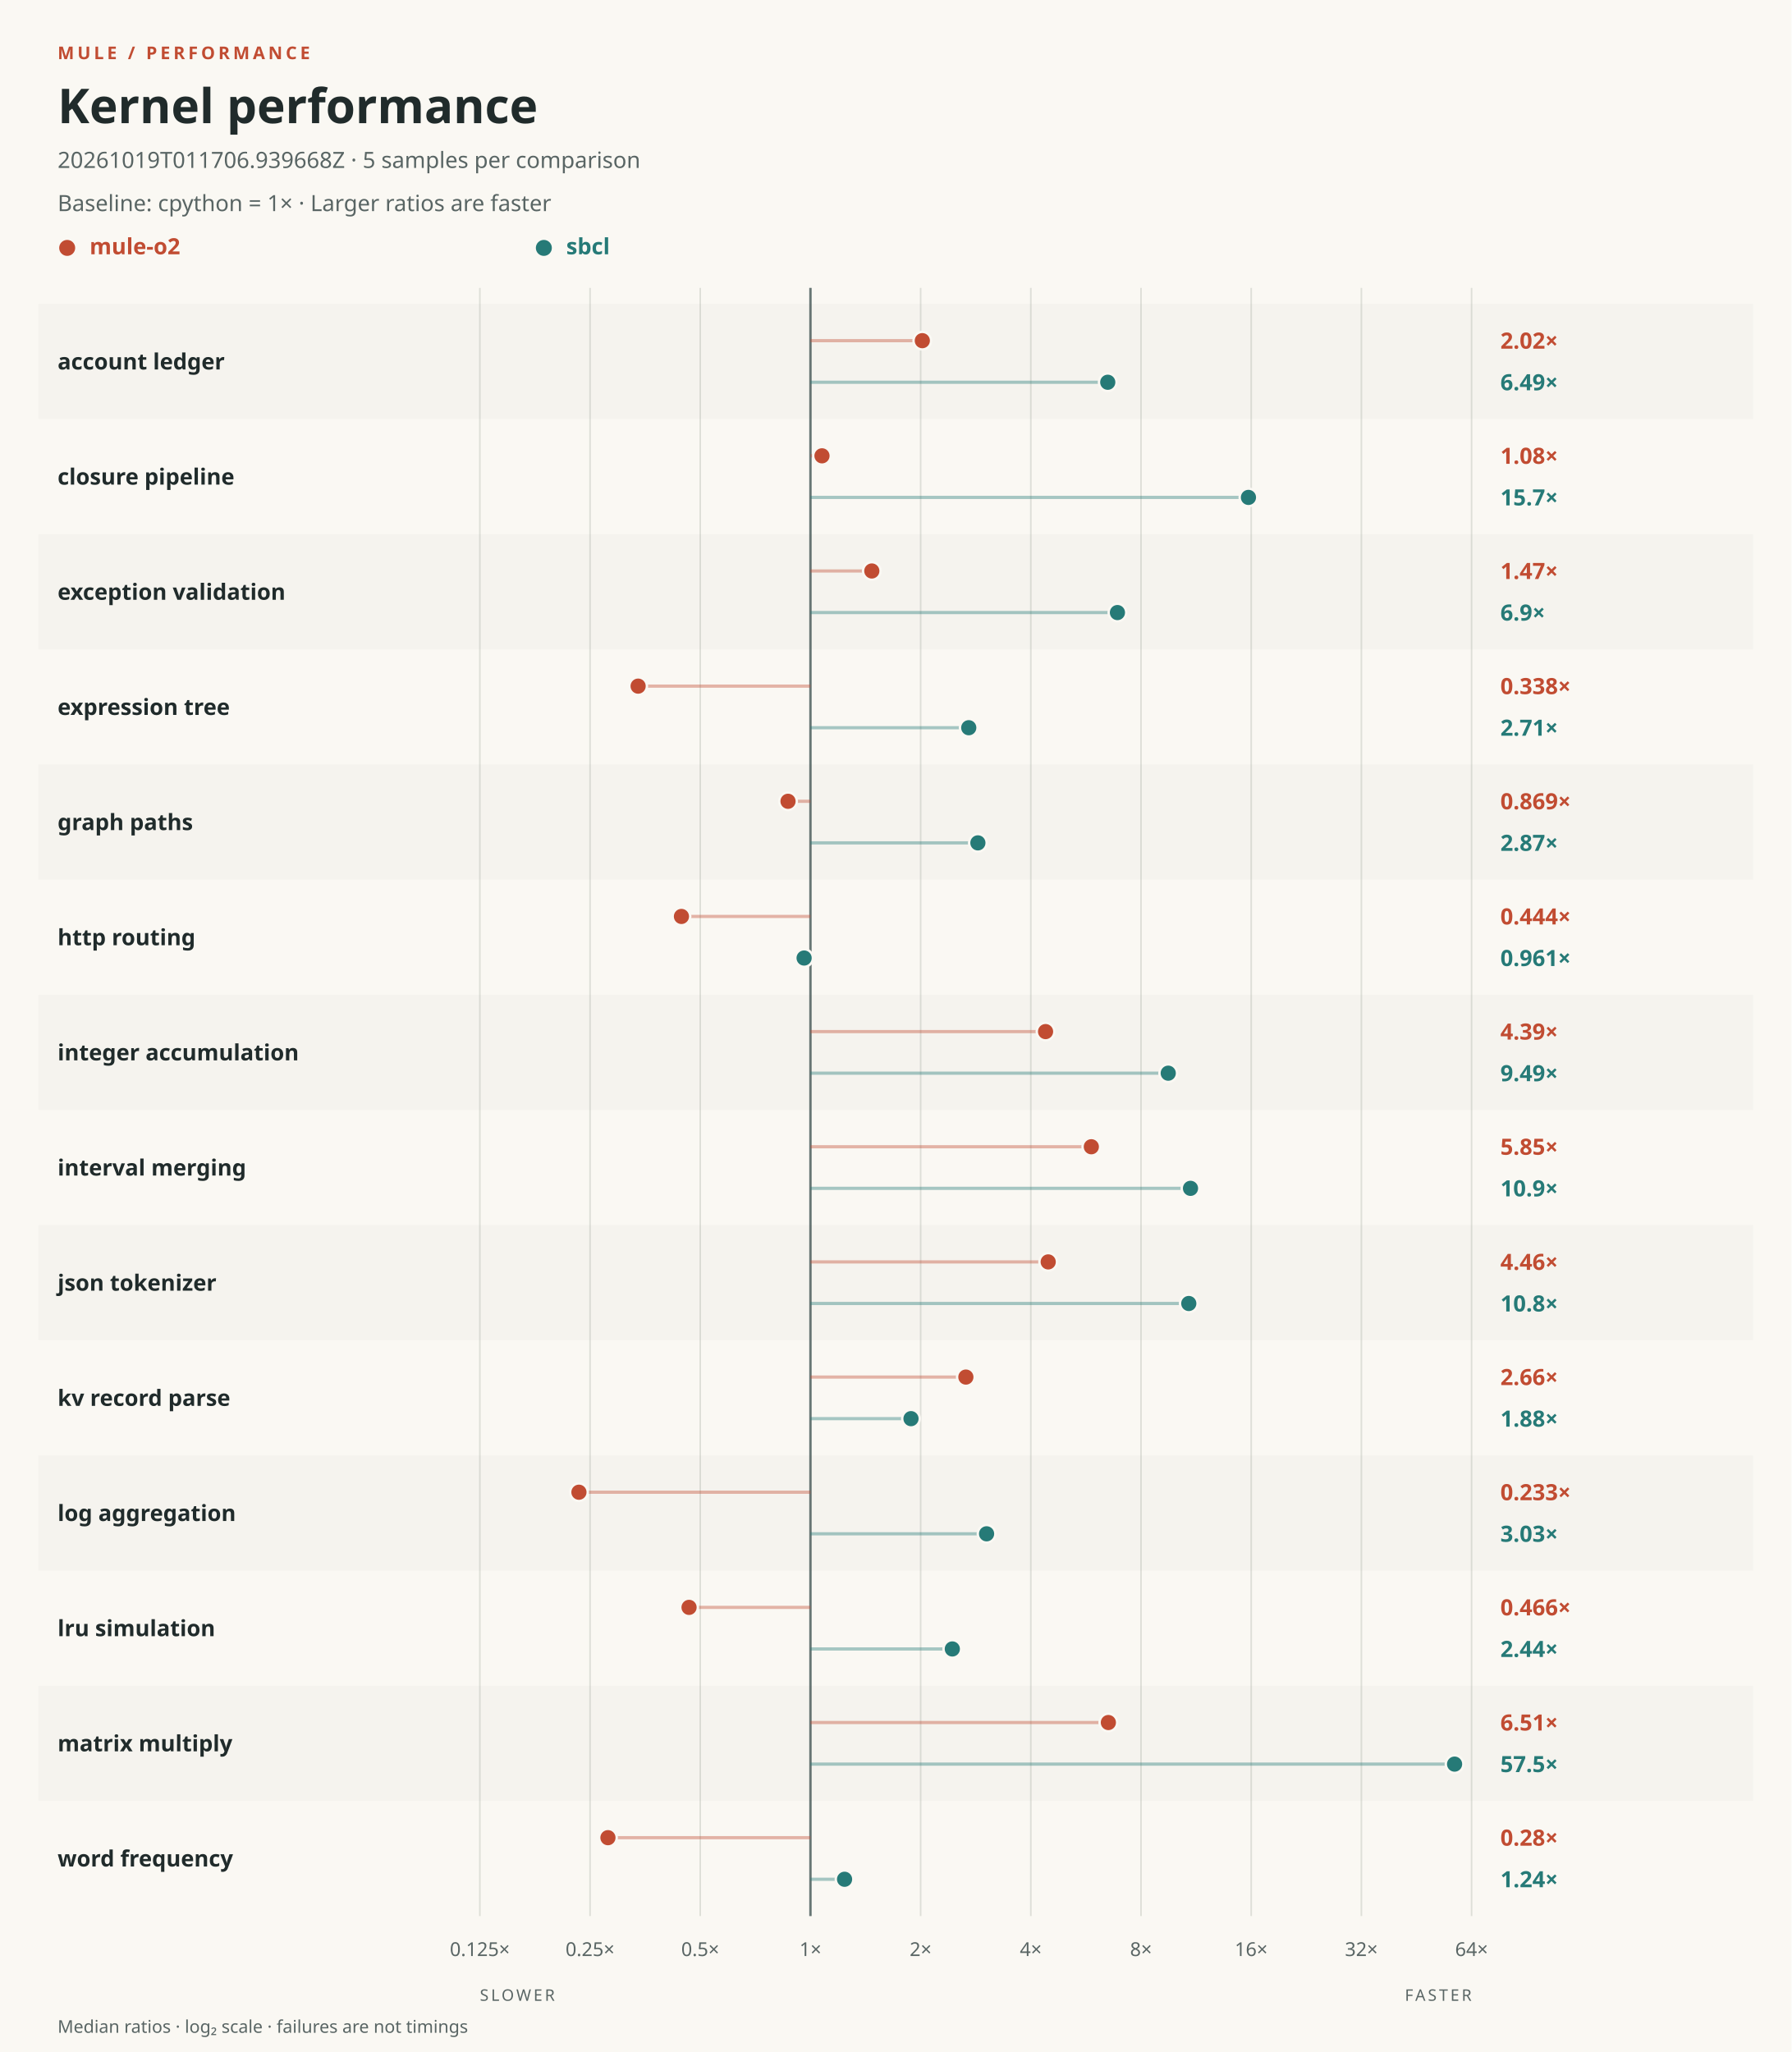
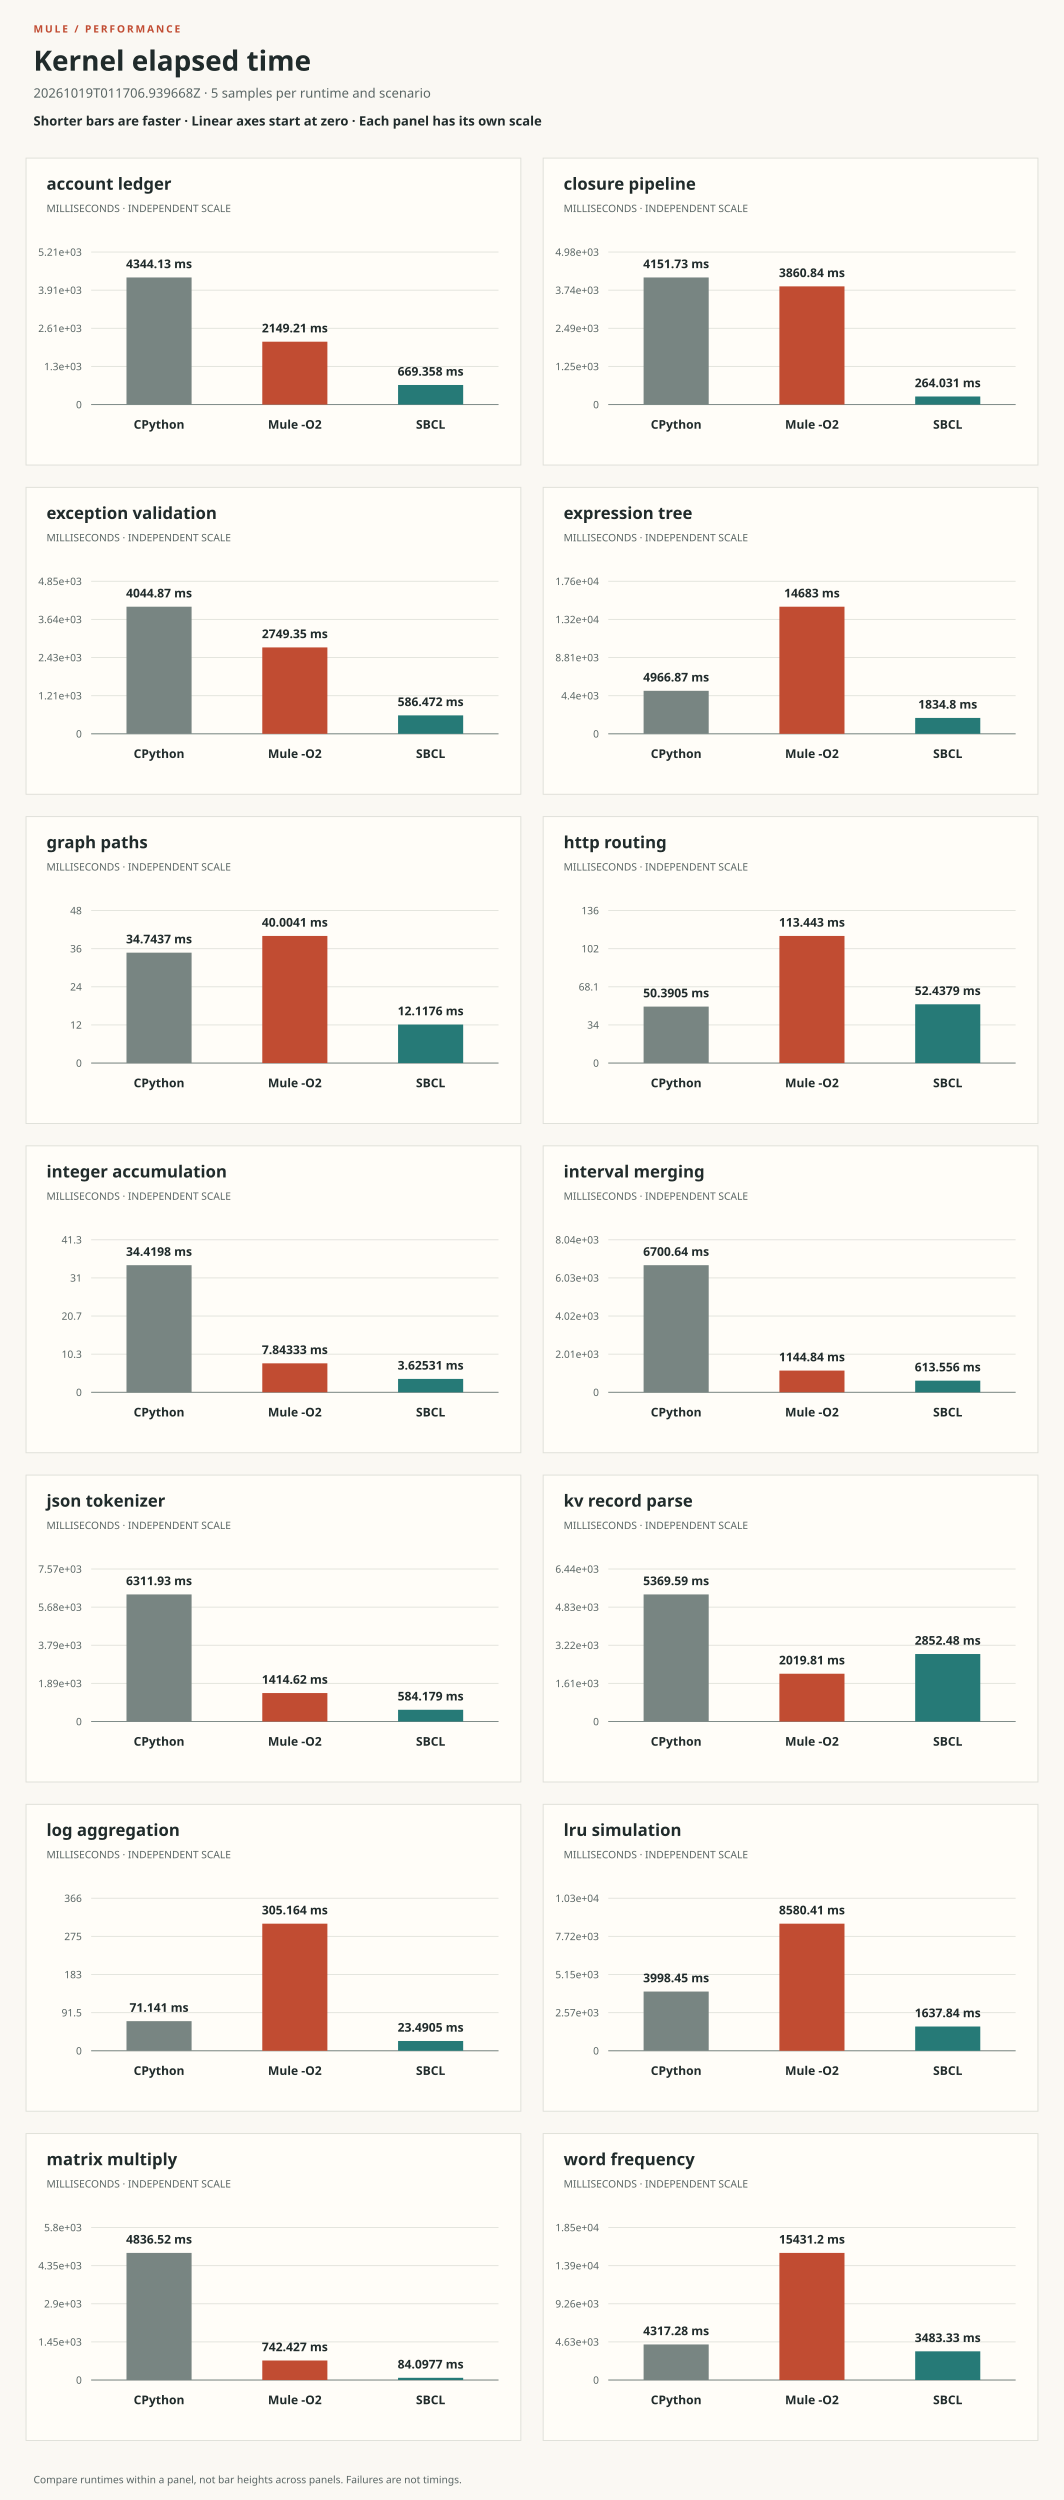
- <svg xmlns="http://www.w3.org/2000/svg" viewBox="0 0 1120 1283" role="img" aria-labelledby="title description">
-   <rect width="1120" height="1283" fill="#faf8f3" />
-   <g font-family="system-ui,sans-serif" font-size="14" fill="#202b2b">
-     <text x="36" y="37" font-size="11" font-weight="700" letter-spacing="2" fill="#c14c32">MULE / PERFORMANCE</text>
-     <text x="36" y="77" font-size="30" font-weight="650">Kernel performance</text>
-     <text x="36" y="105" fill="#596564">20261019T011706.939668Z · 5 samples per comparison</text>
-     <text x="36" y="132" fill="#596564">Baseline: cpython = 1× · Larger ratios are faster</text>
-     <circle cx="42" cy="155" r="5" fill="#c14c32" />
-     <text x="56" y="159" fill="#c14c32" font-weight="650">mule-o2</text>
-     <circle cx="340" cy="155" r="5" fill="#267a77" />
-     <text x="354" y="159" fill="#267a77" font-weight="650">sbcl</text>
-     <line x1="300.00" y1="180" x2="300.00" y2="1198" stroke="#dedfd8" />
-     <text x="300.00" y="1223" text-anchor="middle" font-size="12" fill="#596564">0.125×</text>
-     <line x1="368.89" y1="180" x2="368.89" y2="1198" stroke="#dedfd8" />
-     <text x="368.89" y="1223" text-anchor="middle" font-size="12" fill="#596564">0.25×</text>
-     <line x1="437.78" y1="180" x2="437.78" y2="1198" stroke="#dedfd8" />
-     <text x="437.78" y="1223" text-anchor="middle" font-size="12" fill="#596564">0.5×</text>
-     <line x1="506.67" y1="180" x2="506.67" y2="1198" stroke="#dedfd8" />
-     <text x="506.67" y="1223" text-anchor="middle" font-size="12" fill="#596564">1×</text>
-     <line x1="575.56" y1="180" x2="575.56" y2="1198" stroke="#dedfd8" />
-     <text x="575.56" y="1223" text-anchor="middle" font-size="12" fill="#596564">2×</text>
-     <line x1="644.44" y1="180" x2="644.44" y2="1198" stroke="#dedfd8" />
-     <text x="644.44" y="1223" text-anchor="middle" font-size="12" fill="#596564">4×</text>
-     <line x1="713.33" y1="180" x2="713.33" y2="1198" stroke="#dedfd8" />
-     <text x="713.33" y="1223" text-anchor="middle" font-size="12" fill="#596564">8×</text>
-     <line x1="782.22" y1="180" x2="782.22" y2="1198" stroke="#dedfd8" />
-     <text x="782.22" y="1223" text-anchor="middle" font-size="12" fill="#596564">16×</text>
-     <line x1="851.11" y1="180" x2="851.11" y2="1198" stroke="#dedfd8" />
-     <text x="851.11" y="1223" text-anchor="middle" font-size="12" fill="#596564">32×</text>
-     <line x1="920.00" y1="180" x2="920.00" y2="1198" stroke="#dedfd8" />
-     <text x="920.00" y="1223" text-anchor="middle" font-size="12" fill="#596564">64×</text>
-     <line id="baseline" x1="506.67" y1="180" x2="506.67" y2="1198" stroke="#687775" stroke-width="1.5" />
-     <rect x="24" y="190" width="1072" height="72" fill="#202b2b" opacity=".025" />
-     <text x="36" y="231.0" font-weight="550">account ledger</text>
-     <line x1="506.67" y1="213" x2="576.61" y2="213" stroke="#c14c32" stroke-width="2" opacity=".4" />
-     <circle data-ratio="2.02126519781" data-runtime="mule-o2" cx="576.61" cy="213" r="5.5" fill="#c14c32" stroke="#faf8f3" stroke-width="1.5" />
-     <text x="938" y="218" fill="#c14c32" font-weight="650">2.02×</text>
-     <line x1="506.67" y1="239" x2="692.54" y2="239" stroke="#267a77" stroke-width="2" opacity=".4" />
-     <circle data-ratio="6.4899860827" data-runtime="sbcl" cx="692.54" cy="239" r="5.5" fill="#267a77" stroke="#faf8f3" stroke-width="1.5" />
-     <text x="938" y="244" fill="#267a77" font-weight="650">6.49×</text>
-     <text x="36" y="303.0" font-weight="550">closure pipeline</text>
-     <line x1="506.67" y1="285" x2="513.89" y2="285" stroke="#c14c32" stroke-width="2" opacity=".4" />
-     <circle data-ratio="1.07534401148" data-runtime="mule-o2" cx="513.89" cy="285" r="5.5" fill="#c14c32" stroke="#faf8f3" stroke-width="1.5" />
-     <text x="938" y="290" fill="#c14c32" font-weight="650">1.08×</text>
-     <line x1="506.67" y1="311" x2="780.50" y2="311" stroke="#267a77" stroke-width="2" opacity=".4" />
-     <circle data-ratio="15.7243632886" data-runtime="sbcl" cx="780.50" cy="311" r="5.5" fill="#267a77" stroke="#faf8f3" stroke-width="1.5" />
-     <text x="938" y="316" fill="#267a77" font-weight="650">15.7×</text>
-     <rect x="24" y="334" width="1072" height="72" fill="#202b2b" opacity=".025" />
-     <text x="36" y="375.0" font-weight="550">exception validation</text>
-     <line x1="506.67" y1="357" x2="545.04" y2="357" stroke="#c14c32" stroke-width="2" opacity=".4" />
-     <circle data-ratio="1.4712093655" data-runtime="mule-o2" cx="545.04" cy="357" r="5.5" fill="#c14c32" stroke="#faf8f3" stroke-width="1.5" />
-     <text x="938" y="362" fill="#c14c32" font-weight="650">1.47×</text>
-     <line x1="506.67" y1="383" x2="698.59" y2="383" stroke="#267a77" stroke-width="2" opacity=".4" />
-     <circle data-ratio="6.89695513058" data-runtime="sbcl" cx="698.59" cy="383" r="5.5" fill="#267a77" stroke="#faf8f3" stroke-width="1.5" />
-     <text x="938" y="388" fill="#267a77" font-weight="650">6.9×</text>
-     <text x="36" y="447.0" font-weight="550">expression tree</text>
-     <line x1="506.67" y1="429" x2="398.94" y2="429" stroke="#c14c32" stroke-width="2" opacity=".4" />
-     <circle data-ratio="0.338273912138" data-runtime="mule-o2" cx="398.94" cy="429" r="5.5" fill="#c14c32" stroke="#faf8f3" stroke-width="1.5" />
-     <text x="938" y="434" fill="#c14c32" font-weight="650">0.338×</text>
-     <line x1="506.67" y1="455" x2="605.64" y2="455" stroke="#267a77" stroke-width="2" opacity=".4" />
-     <circle data-ratio="2.70703383406" data-runtime="sbcl" cx="605.64" cy="455" r="5.5" fill="#267a77" stroke="#faf8f3" stroke-width="1.5" />
-     <text x="938" y="460" fill="#267a77" font-weight="650">2.71×</text>
-     <rect x="24" y="478" width="1072" height="72" fill="#202b2b" opacity=".025" />
-     <text x="36" y="519.0" font-weight="550">graph paths</text>
-     <line x1="506.67" y1="501" x2="492.65" y2="501" stroke="#c14c32" stroke-width="2" opacity=".4" />
-     <circle data-ratio="0.868503962106" data-runtime="mule-o2" cx="492.65" cy="501" r="5.5" fill="#c14c32" stroke="#faf8f3" stroke-width="1.5" />
-     <text x="938" y="506" fill="#c14c32" font-weight="650">0.869×</text>
-     <line x1="506.67" y1="527" x2="611.35" y2="527" stroke="#267a77" stroke-width="2" opacity=".4" />
-     <circle data-ratio="2.86721279761" data-runtime="sbcl" cx="611.35" cy="527" r="5.5" fill="#267a77" stroke="#faf8f3" stroke-width="1.5" />
-     <text x="938" y="532" fill="#267a77" font-weight="650">2.87×</text>
-     <text x="36" y="591.0" font-weight="550">http routing</text>
-     <line x1="506.67" y1="573" x2="426.02" y2="573" stroke="#c14c32" stroke-width="2" opacity=".4" />
-     <circle data-ratio="0.444191975359" data-runtime="mule-o2" cx="426.02" cy="573" r="5.5" fill="#c14c32" stroke="#faf8f3" stroke-width="1.5" />
-     <text x="938" y="578" fill="#c14c32" font-weight="650">0.444×</text>
-     <line x1="506.67" y1="599" x2="502.71" y2="599" stroke="#267a77" stroke-width="2" opacity=".4" />
-     <circle data-ratio="0.960956515119" data-runtime="sbcl" cx="502.71" cy="599" r="5.5" fill="#267a77" stroke="#faf8f3" stroke-width="1.5" />
-     <text x="938" y="604" fill="#267a77" font-weight="650">0.961×</text>
-     <rect x="24" y="622" width="1072" height="72" fill="#202b2b" opacity=".025" />
-     <text x="36" y="663.0" font-weight="550">integer accumulation</text>
-     <line x1="506.67" y1="645" x2="653.66" y2="645" stroke="#c14c32" stroke-width="2" opacity=".4" />
-     <circle data-ratio="4.3884212713" data-runtime="mule-o2" cx="653.66" cy="645" r="5.5" fill="#c14c32" stroke="#faf8f3" stroke-width="1.5" />
-     <text x="938" y="650" fill="#c14c32" font-weight="650">4.39×</text>
-     <line x1="506.67" y1="671" x2="730.35" y2="671" stroke="#267a77" stroke-width="2" opacity=".4" />
-     <circle data-ratio="9.49431435887" data-runtime="sbcl" cx="730.35" cy="671" r="5.5" fill="#267a77" stroke="#faf8f3" stroke-width="1.5" />
-     <text x="938" y="676" fill="#267a77" font-weight="650">9.49×</text>
-     <text x="36" y="735.0" font-weight="550">interval merging</text>
-     <line x1="506.67" y1="717" x2="682.27" y2="717" stroke="#c14c32" stroke-width="2" opacity=".4" />
-     <circle data-ratio="5.85289401232" data-runtime="mule-o2" cx="682.27" cy="717" r="5.5" fill="#c14c32" stroke="#faf8f3" stroke-width="1.5" />
-     <text x="938" y="722" fill="#c14c32" font-weight="650">5.85×</text>
-     <line x1="506.67" y1="743" x2="744.27" y2="743" stroke="#267a77" stroke-width="2" opacity=".4" />
-     <circle data-ratio="10.9209973286" data-runtime="sbcl" cx="744.27" cy="743" r="5.5" fill="#267a77" stroke="#faf8f3" stroke-width="1.5" />
-     <text x="938" y="748" fill="#267a77" font-weight="650">10.9×</text>
-     <rect x="24" y="766" width="1072" height="72" fill="#202b2b" opacity=".025" />
-     <text x="36" y="807.0" font-weight="550">json tokenizer</text>
-     <line x1="506.67" y1="789" x2="655.31" y2="789" stroke="#c14c32" stroke-width="2" opacity=".4" />
-     <circle data-ratio="4.46191497743" data-runtime="mule-o2" cx="655.31" cy="789" r="5.5" fill="#c14c32" stroke="#faf8f3" stroke-width="1.5" />
-     <text x="938" y="794" fill="#c14c32" font-weight="650">4.46×</text>
-     <line x1="506.67" y1="815" x2="743.20" y2="815" stroke="#267a77" stroke-width="2" opacity=".4" />
-     <circle data-ratio="10.8047976356" data-runtime="sbcl" cx="743.20" cy="815" r="5.5" fill="#267a77" stroke="#faf8f3" stroke-width="1.5" />
-     <text x="938" y="820" fill="#267a77" font-weight="650">10.8×</text>
-     <text x="36" y="879.0" font-weight="550">kv record parse</text>
-     <line x1="506.67" y1="861" x2="603.84" y2="861" stroke="#c14c32" stroke-width="2" opacity=".4" />
-     <circle data-ratio="2.65846431734" data-runtime="mule-o2" cx="603.84" cy="861" r="5.5" fill="#c14c32" stroke="#faf8f3" stroke-width="1.5" />
-     <text x="938" y="866" fill="#c14c32" font-weight="650">2.66×</text>
-     <line x1="506.67" y1="887" x2="569.53" y2="887" stroke="#267a77" stroke-width="2" opacity=".4" />
-     <circle data-ratio="1.88243127418" data-runtime="sbcl" cx="569.53" cy="887" r="5.5" fill="#267a77" stroke="#faf8f3" stroke-width="1.5" />
-     <text x="938" y="892" fill="#267a77" font-weight="650">1.88×</text>
-     <rect x="24" y="910" width="1072" height="72" fill="#202b2b" opacity=".025" />
-     <text x="36" y="951.0" font-weight="550">log aggregation</text>
-     <line x1="506.67" y1="933" x2="361.94" y2="933" stroke="#c14c32" stroke-width="2" opacity=".4" />
-     <circle data-ratio="0.233124208302" data-runtime="mule-o2" cx="361.94" cy="933" r="5.5" fill="#c14c32" stroke="#faf8f3" stroke-width="1.5" />
-     <text x="938" y="938" fill="#c14c32" font-weight="650">0.233×</text>
-     <line x1="506.67" y1="959" x2="616.79" y2="959" stroke="#267a77" stroke-width="2" opacity=".4" />
-     <circle data-ratio="3.0285007422" data-runtime="sbcl" cx="616.79" cy="959" r="5.5" fill="#267a77" stroke="#faf8f3" stroke-width="1.5" />
-     <text x="938" y="964" fill="#267a77" font-weight="650">3.03×</text>
-     <text x="36" y="1023.0" font-weight="550">lru simulation</text>
-     <line x1="506.67" y1="1005" x2="430.78" y2="1005" stroke="#c14c32" stroke-width="2" opacity=".4" />
-     <circle data-ratio="0.465997846195" data-runtime="mule-o2" cx="430.78" cy="1005" r="5.5" fill="#c14c32" stroke="#faf8f3" stroke-width="1.5" />
-     <text x="938" y="1010" fill="#c14c32" font-weight="650">0.466×</text>
-     <line x1="506.67" y1="1031" x2="595.37" y2="1031" stroke="#267a77" stroke-width="2" opacity=".4" />
-     <circle data-ratio="2.4412899768" data-runtime="sbcl" cx="595.37" cy="1031" r="5.5" fill="#267a77" stroke="#faf8f3" stroke-width="1.5" />
-     <text x="938" y="1036" fill="#267a77" font-weight="650">2.44×</text>
-     <rect x="24" y="1054" width="1072" height="72" fill="#202b2b" opacity=".025" />
-     <text x="36" y="1095.0" font-weight="550">matrix multiply</text>
-     <line x1="506.67" y1="1077" x2="692.92" y2="1077" stroke="#c14c32" stroke-width="2" opacity=".4" />
-     <circle data-ratio="6.51447068674" data-runtime="mule-o2" cx="692.92" cy="1077" r="5.5" fill="#c14c32" stroke="#faf8f3" stroke-width="1.5" />
-     <text x="938" y="1082" fill="#c14c32" font-weight="650">6.51×</text>
-     <line x1="506.67" y1="1103" x2="909.37" y2="1103" stroke="#267a77" stroke-width="2" opacity=".4" />
-     <circle data-ratio="57.5107061344" data-runtime="sbcl" cx="909.37" cy="1103" r="5.5" fill="#267a77" stroke="#faf8f3" stroke-width="1.5" />
-     <text x="938" y="1108" fill="#267a77" font-weight="650">57.5×</text>
-     <text x="36" y="1167.0" font-weight="550">word frequency</text>
-     <line x1="506.67" y1="1149" x2="380.07" y2="1149" stroke="#c14c32" stroke-width="2" opacity=".4" />
-     <circle data-ratio="0.279775344691" data-runtime="mule-o2" cx="380.07" cy="1149" r="5.5" fill="#c14c32" stroke="#faf8f3" stroke-width="1.5" />
-     <text x="938" y="1154" fill="#c14c32" font-weight="650">0.28×</text>
-     <line x1="506.67" y1="1175" x2="528.00" y2="1175" stroke="#267a77" stroke-width="2" opacity=".4" />
-     <circle data-ratio="1.23941191822" data-runtime="sbcl" cx="528.00" cy="1175" r="5.5" fill="#267a77" stroke="#faf8f3" stroke-width="1.5" />
-     <text x="938" y="1180" fill="#267a77" font-weight="650">1.24×</text>
-     <text x="300" y="1251" font-size="10" letter-spacing="1.5" fill="#596564">SLOWER</text>
-     <text x="920" y="1251" font-size="10" letter-spacing="1.5" text-anchor="end" fill="#596564">FASTER</text>
-     <text x="36" y="1271" font-size="11" fill="#596564">Median ratios · log₂ scale · failures are not timings</text>
+ <svg xmlns="http://www.w3.org/2000/svg" viewBox="0 0 1144 2688" role="img" aria-labelledby="title description">
+   <rect width="1144" height="2688" fill="#faf8f3" />
+   <g font-family="system-ui,sans-serif" fill="#202b2b" font-size="14">
+     <text x="36" y="35" font-size="11" font-weight="700" letter-spacing="2" fill="#c14c32">MULE / PERFORMANCE</text>
+     <text x="36" y="76" font-size="30" font-weight="650">Kernel elapsed time</text>
+     <text x="36" y="105" fill="#596564">20261019T011706.939668Z · 5 samples per runtime and scenario</text>
+     <text x="36" y="135" font-weight="600">Shorter bars are faster · Linear axes start at zero · Each panel has its own scale</text>
+     <g data-case="account_ledger">
+       <rect x="28" y="170" width="532" height="330" fill="#fffdf8" stroke="#dedfd8" />
+       <text x="50" y="204" font-size="18" font-weight="650">account ledger</text>
+       <text x="50" y="228" font-size="11" fill="#596564">MILLISECONDS · INDEPENDENT SCALE</text>
+       <line x1="98" y1="435.00" x2="536" y2="435.00" stroke="#e2e3dc" />
+       <text x="88" y="439.00" font-size="11" fill="#596564" text-anchor="end">0</text>
+       <line x1="98" y1="394.00" x2="536" y2="394.00" stroke="#e2e3dc" />
+       <text x="88" y="398.00" font-size="11" fill="#596564" text-anchor="end">1.3e+03</text>
+       <line x1="98" y1="353.00" x2="536" y2="353.00" stroke="#e2e3dc" />
+       <text x="88" y="357.00" font-size="11" fill="#596564" text-anchor="end">2.61e+03</text>
+       <line x1="98" y1="312.00" x2="536" y2="312.00" stroke="#e2e3dc" />
+       <text x="88" y="316.00" font-size="11" fill="#596564" text-anchor="end">3.91e+03</text>
+       <line x1="98" y1="271.00" x2="536" y2="271.00" stroke="#e2e3dc" />
+       <text x="88" y="275.00" font-size="11" fill="#596564" text-anchor="end">5.21e+03</text>
+       <line data-zero-y="435" x1="98" y1="435" x2="536" y2="435" stroke="#788582" />
+       <rect data-runtime="cpython" data-ms="4344.1266099689528" x="136.00" y="298.33" width="70.00" height="136.67" fill="#788582" />
+       <text x="171.00" y="288.33" text-anchor="middle" font-size="13" font-weight="650">4344.13 ms</text>
+       <text data-runtime="cpython" x="171.00" y="461" text-anchor="middle" font-size="13" font-weight="600">CPython</text>
+       <rect data-runtime="mule-o2" data-ms="2149.2116000736132" x="282.00" y="367.39" width="70.00" height="67.61" fill="#c14c32" />
+       <text x="317.00" y="357.39" text-anchor="middle" font-size="13" font-weight="650">2149.21 ms</text>
+       <text data-runtime="mule-o2" x="317.00" y="461" text-anchor="middle" font-size="13" font-weight="600">Mule -O2</text>
+       <rect data-runtime="sbcl" data-ms="669.35838607605547" x="428.00" y="413.94" width="70.00" height="21.06" fill="#267a77" />
+       <text x="463.00" y="403.94" text-anchor="middle" font-size="13" font-weight="650">669.358 ms</text>
+       <text data-runtime="sbcl" x="463.00" y="461" text-anchor="middle" font-size="13" font-weight="600">SBCL</text>
+     </g>
+     <g data-case="closure_pipeline">
+       <rect x="584" y="170" width="532" height="330" fill="#fffdf8" stroke="#dedfd8" />
+       <text x="606" y="204" font-size="18" font-weight="650">closure pipeline</text>
+       <text x="606" y="228" font-size="11" fill="#596564">MILLISECONDS · INDEPENDENT SCALE</text>
+       <line x1="654" y1="435.00" x2="1092" y2="435.00" stroke="#e2e3dc" />
+       <text x="644" y="439.00" font-size="11" fill="#596564" text-anchor="end">0</text>
+       <line x1="654" y1="394.00" x2="1092" y2="394.00" stroke="#e2e3dc" />
+       <text x="644" y="398.00" font-size="11" fill="#596564" text-anchor="end">1.25e+03</text>
+       <line x1="654" y1="353.00" x2="1092" y2="353.00" stroke="#e2e3dc" />
+       <text x="644" y="357.00" font-size="11" fill="#596564" text-anchor="end">2.49e+03</text>
+       <line x1="654" y1="312.00" x2="1092" y2="312.00" stroke="#e2e3dc" />
+       <text x="644" y="316.00" font-size="11" fill="#596564" text-anchor="end">3.74e+03</text>
+       <line x1="654" y1="271.00" x2="1092" y2="271.00" stroke="#e2e3dc" />
+       <text x="644" y="275.00" font-size="11" fill="#596564" text-anchor="end">4.98e+03</text>
+       <line data-zero-y="435" x1="654" y1="435" x2="1092" y2="435" stroke="#788582" />
+       <rect data-runtime="cpython" data-ms="4151.7268170136958" x="692.00" y="298.33" width="70.00" height="136.67" fill="#788582" />
+       <text x="727.00" y="288.33" text-anchor="middle" font-size="13" font-weight="650">4151.73 ms</text>
+       <text data-runtime="cpython" x="727.00" y="461" text-anchor="middle" font-size="13" font-weight="600">CPython</text>
+       <rect data-runtime="mule-o2" data-ms="3860.835948958993" x="838.00" y="307.91" width="70.00" height="127.09" fill="#c14c32" />
+       <text x="873.00" y="297.91" text-anchor="middle" font-size="13" font-weight="650">3860.84 ms</text>
+       <text data-runtime="mule-o2" x="873.00" y="461" text-anchor="middle" font-size="13" font-weight="600">Mule -O2</text>
+       <rect data-runtime="sbcl" data-ms="264.03147401288152" x="984.00" y="426.31" width="70.00" height="8.69" fill="#267a77" />
+       <text x="1019.00" y="416.31" text-anchor="middle" font-size="13" font-weight="650">264.031 ms</text>
+       <text data-runtime="sbcl" x="1019.00" y="461" text-anchor="middle" font-size="13" font-weight="600">SBCL</text>
+     </g>
+     <g data-case="exception_validation">
+       <rect x="28" y="524" width="532" height="330" fill="#fffdf8" stroke="#dedfd8" />
+       <text x="50" y="558" font-size="18" font-weight="650">exception validation</text>
+       <text x="50" y="582" font-size="11" fill="#596564">MILLISECONDS · INDEPENDENT SCALE</text>
+       <line x1="98" y1="789.00" x2="536" y2="789.00" stroke="#e2e3dc" />
+       <text x="88" y="793.00" font-size="11" fill="#596564" text-anchor="end">0</text>
+       <line x1="98" y1="748.00" x2="536" y2="748.00" stroke="#e2e3dc" />
+       <text x="88" y="752.00" font-size="11" fill="#596564" text-anchor="end">1.21e+03</text>
+       <line x1="98" y1="707.00" x2="536" y2="707.00" stroke="#e2e3dc" />
+       <text x="88" y="711.00" font-size="11" fill="#596564" text-anchor="end">2.43e+03</text>
+       <line x1="98" y1="666.00" x2="536" y2="666.00" stroke="#e2e3dc" />
+       <text x="88" y="670.00" font-size="11" fill="#596564" text-anchor="end">3.64e+03</text>
+       <line x1="98" y1="625.00" x2="536" y2="625.00" stroke="#e2e3dc" />
+       <text x="88" y="629.00" font-size="11" fill="#596564" text-anchor="end">4.85e+03</text>
+       <line data-zero-y="789" x1="98" y1="789" x2="536" y2="789" stroke="#788582" />
+       <rect data-runtime="cpython" data-ms="4044.8695999803022" x="136.00" y="652.33" width="70.00" height="136.67" fill="#788582" />
+       <text x="171.00" y="642.33" text-anchor="middle" font-size="13" font-weight="650">4044.87 ms</text>
+       <text data-runtime="cpython" x="171.00" y="815" text-anchor="middle" font-size="13" font-weight="600">CPython</text>
+       <rect data-runtime="mule-o2" data-ms="2749.350088997744" x="282.00" y="696.11" width="70.00" height="92.89" fill="#c14c32" />
+       <text x="317.00" y="686.11" text-anchor="middle" font-size="13" font-weight="650">2749.35 ms</text>
+       <text data-runtime="mule-o2" x="317.00" y="815" text-anchor="middle" font-size="13" font-weight="600">Mule -O2</text>
+       <rect data-runtime="sbcl" data-ms="586.4717869553715" x="428.00" y="769.18" width="70.00" height="19.82" fill="#267a77" />
+       <text x="463.00" y="759.18" text-anchor="middle" font-size="13" font-weight="650">586.472 ms</text>
+       <text data-runtime="sbcl" x="463.00" y="815" text-anchor="middle" font-size="13" font-weight="600">SBCL</text>
+     </g>
+     <g data-case="expression_tree">
+       <rect x="584" y="524" width="532" height="330" fill="#fffdf8" stroke="#dedfd8" />
+       <text x="606" y="558" font-size="18" font-weight="650">expression tree</text>
+       <text x="606" y="582" font-size="11" fill="#596564">MILLISECONDS · INDEPENDENT SCALE</text>
+       <line x1="654" y1="789.00" x2="1092" y2="789.00" stroke="#e2e3dc" />
+       <text x="644" y="793.00" font-size="11" fill="#596564" text-anchor="end">0</text>
+       <line x1="654" y1="748.00" x2="1092" y2="748.00" stroke="#e2e3dc" />
+       <text x="644" y="752.00" font-size="11" fill="#596564" text-anchor="end">4.4e+03</text>
+       <line x1="654" y1="707.00" x2="1092" y2="707.00" stroke="#e2e3dc" />
+       <text x="644" y="711.00" font-size="11" fill="#596564" text-anchor="end">8.81e+03</text>
+       <line x1="654" y1="666.00" x2="1092" y2="666.00" stroke="#e2e3dc" />
+       <text x="644" y="670.00" font-size="11" fill="#596564" text-anchor="end">1.32e+04</text>
+       <line x1="654" y1="625.00" x2="1092" y2="625.00" stroke="#e2e3dc" />
+       <text x="644" y="629.00" font-size="11" fill="#596564" text-anchor="end">1.76e+04</text>
+       <line data-zero-y="789" x1="654" y1="789" x2="1092" y2="789" stroke="#788582" />
+       <rect data-runtime="cpython" data-ms="4966.8697420274839" x="692.00" y="742.77" width="70.00" height="46.23" fill="#788582" />
+       <text x="727.00" y="732.77" text-anchor="middle" font-size="13" font-weight="650">4966.87 ms</text>
+       <text data-runtime="cpython" x="727.00" y="815" text-anchor="middle" font-size="13" font-weight="600">CPython</text>
+       <rect data-runtime="mule-o2" data-ms="14682.981938007288" x="838.00" y="652.33" width="70.00" height="136.67" fill="#c14c32" />
+       <text x="873.00" y="642.33" text-anchor="middle" font-size="13" font-weight="650">14683 ms</text>
+       <text data-runtime="mule-o2" x="873.00" y="815" text-anchor="middle" font-size="13" font-weight="600">Mule -O2</text>
+       <rect data-runtime="sbcl" data-ms="1834.8015010124072" x="984.00" y="771.92" width="70.00" height="17.08" fill="#267a77" />
+       <text x="1019.00" y="761.92" text-anchor="middle" font-size="13" font-weight="650">1834.8 ms</text>
+       <text data-runtime="sbcl" x="1019.00" y="815" text-anchor="middle" font-size="13" font-weight="600">SBCL</text>
+     </g>
+     <g data-case="graph_paths">
+       <rect x="28" y="878" width="532" height="330" fill="#fffdf8" stroke="#dedfd8" />
+       <text x="50" y="912" font-size="18" font-weight="650">graph paths</text>
+       <text x="50" y="936" font-size="11" fill="#596564">MILLISECONDS · INDEPENDENT SCALE</text>
+       <line x1="98" y1="1143.00" x2="536" y2="1143.00" stroke="#e2e3dc" />
+       <text x="88" y="1147.00" font-size="11" fill="#596564" text-anchor="end">0</text>
+       <line x1="98" y1="1102.00" x2="536" y2="1102.00" stroke="#e2e3dc" />
+       <text x="88" y="1106.00" font-size="11" fill="#596564" text-anchor="end">12</text>
+       <line x1="98" y1="1061.00" x2="536" y2="1061.00" stroke="#e2e3dc" />
+       <text x="88" y="1065.00" font-size="11" fill="#596564" text-anchor="end">24</text>
+       <line x1="98" y1="1020.00" x2="536" y2="1020.00" stroke="#e2e3dc" />
+       <text x="88" y="1024.00" font-size="11" fill="#596564" text-anchor="end">36</text>
+       <line x1="98" y1="979.00" x2="536" y2="979.00" stroke="#e2e3dc" />
+       <text x="88" y="983.00" font-size="11" fill="#596564" text-anchor="end">48</text>
+       <line data-zero-y="1143" x1="98" y1="1143" x2="536" y2="1143" stroke="#788582" />
+       <rect data-runtime="cpython" data-ms="34.743714961223304" x="136.00" y="1024.30" width="70.00" height="118.70" fill="#788582" />
+       <text x="171.00" y="1014.30" text-anchor="middle" font-size="13" font-weight="650">34.7437 ms</text>
+       <text data-runtime="cpython" x="171.00" y="1169" text-anchor="middle" font-size="13" font-weight="600">CPython</text>
+       <rect data-runtime="mule-o2" data-ms="40.004094946198165" x="282.00" y="1006.33" width="70.00" height="136.67" fill="#c14c32" />
+       <text x="317.00" y="996.33" text-anchor="middle" font-size="13" font-weight="650">40.0041 ms</text>
+       <text data-runtime="mule-o2" x="317.00" y="1169" text-anchor="middle" font-size="13" font-weight="600">Mule -O2</text>
+       <rect data-runtime="sbcl" data-ms="12.117592035792768" x="428.00" y="1101.60" width="70.00" height="41.40" fill="#267a77" />
+       <text x="463.00" y="1091.60" text-anchor="middle" font-size="13" font-weight="650">12.1176 ms</text>
+       <text data-runtime="sbcl" x="463.00" y="1169" text-anchor="middle" font-size="13" font-weight="600">SBCL</text>
+     </g>
+     <g data-case="http_routing">
+       <rect x="584" y="878" width="532" height="330" fill="#fffdf8" stroke="#dedfd8" />
+       <text x="606" y="912" font-size="18" font-weight="650">http routing</text>
+       <text x="606" y="936" font-size="11" fill="#596564">MILLISECONDS · INDEPENDENT SCALE</text>
+       <line x1="654" y1="1143.00" x2="1092" y2="1143.00" stroke="#e2e3dc" />
+       <text x="644" y="1147.00" font-size="11" fill="#596564" text-anchor="end">0</text>
+       <line x1="654" y1="1102.00" x2="1092" y2="1102.00" stroke="#e2e3dc" />
+       <text x="644" y="1106.00" font-size="11" fill="#596564" text-anchor="end">34</text>
+       <line x1="654" y1="1061.00" x2="1092" y2="1061.00" stroke="#e2e3dc" />
+       <text x="644" y="1065.00" font-size="11" fill="#596564" text-anchor="end">68.1</text>
+       <line x1="654" y1="1020.00" x2="1092" y2="1020.00" stroke="#e2e3dc" />
+       <text x="644" y="1024.00" font-size="11" fill="#596564" text-anchor="end">102</text>
+       <line x1="654" y1="979.00" x2="1092" y2="979.00" stroke="#e2e3dc" />
+       <text x="644" y="983.00" font-size="11" fill="#596564" text-anchor="end">136</text>
+       <line data-zero-y="1143" x1="654" y1="1143" x2="1092" y2="1143" stroke="#788582" />
+       <rect data-runtime="cpython" data-ms="50.390532007440925" x="692.00" y="1082.29" width="70.00" height="60.71" fill="#788582" />
+       <text x="727.00" y="1072.29" text-anchor="middle" font-size="13" font-weight="650">50.3905 ms</text>
+       <text data-runtime="cpython" x="727.00" y="1169" text-anchor="middle" font-size="13" font-weight="600">CPython</text>
+       <rect data-runtime="mule-o2" data-ms="113.44313900917768" x="838.00" y="1006.33" width="70.00" height="136.67" fill="#c14c32" />
+       <text x="873.00" y="996.33" text-anchor="middle" font-size="13" font-weight="650">113.443 ms</text>
+       <text data-runtime="mule-o2" x="873.00" y="1169" text-anchor="middle" font-size="13" font-weight="600">Mule -O2</text>
+       <rect data-runtime="sbcl" data-ms="52.437889971770346" x="984.00" y="1079.83" width="70.00" height="63.17" fill="#267a77" />
+       <text x="1019.00" y="1069.83" text-anchor="middle" font-size="13" font-weight="650">52.4379 ms</text>
+       <text data-runtime="sbcl" x="1019.00" y="1169" text-anchor="middle" font-size="13" font-weight="600">SBCL</text>
+     </g>
+     <g data-case="integer_accumulation">
+       <rect x="28" y="1232" width="532" height="330" fill="#fffdf8" stroke="#dedfd8" />
+       <text x="50" y="1266" font-size="18" font-weight="650">integer accumulation</text>
+       <text x="50" y="1290" font-size="11" fill="#596564">MILLISECONDS · INDEPENDENT SCALE</text>
+       <line x1="98" y1="1497.00" x2="536" y2="1497.00" stroke="#e2e3dc" />
+       <text x="88" y="1501.00" font-size="11" fill="#596564" text-anchor="end">0</text>
+       <line x1="98" y1="1456.00" x2="536" y2="1456.00" stroke="#e2e3dc" />
+       <text x="88" y="1460.00" font-size="11" fill="#596564" text-anchor="end">10.3</text>
+       <line x1="98" y1="1415.00" x2="536" y2="1415.00" stroke="#e2e3dc" />
+       <text x="88" y="1419.00" font-size="11" fill="#596564" text-anchor="end">20.7</text>
+       <line x1="98" y1="1374.00" x2="536" y2="1374.00" stroke="#e2e3dc" />
+       <text x="88" y="1378.00" font-size="11" fill="#596564" text-anchor="end">31</text>
+       <line x1="98" y1="1333.00" x2="536" y2="1333.00" stroke="#e2e3dc" />
+       <text x="88" y="1337.00" font-size="11" fill="#596564" text-anchor="end">41.3</text>
+       <line data-zero-y="1497" x1="98" y1="1497" x2="536" y2="1497" stroke="#788582" />
+       <rect data-runtime="cpython" data-ms="34.419823088683188" x="136.00" y="1360.33" width="70.00" height="136.67" fill="#788582" />
+       <text x="171.00" y="1350.33" text-anchor="middle" font-size="13" font-weight="650">34.4198 ms</text>
+       <text data-runtime="cpython" x="171.00" y="1523" text-anchor="middle" font-size="13" font-weight="600">CPython</text>
+       <rect data-runtime="mule-o2" data-ms="7.843327010050416" x="282.00" y="1465.86" width="70.00" height="31.14" fill="#c14c32" />
+       <text x="317.00" y="1455.86" text-anchor="middle" font-size="13" font-weight="650">7.84333 ms</text>
+       <text data-runtime="mule-o2" x="317.00" y="1523" text-anchor="middle" font-size="13" font-weight="600">Mule -O2</text>
+       <rect data-runtime="sbcl" data-ms="3.6253089783713222" x="428.00" y="1482.61" width="70.00" height="14.39" fill="#267a77" />
+       <text x="463.00" y="1472.61" text-anchor="middle" font-size="13" font-weight="650">3.62531 ms</text>
+       <text data-runtime="sbcl" x="463.00" y="1523" text-anchor="middle" font-size="13" font-weight="600">SBCL</text>
+     </g>
+     <g data-case="interval_merging">
+       <rect x="584" y="1232" width="532" height="330" fill="#fffdf8" stroke="#dedfd8" />
+       <text x="606" y="1266" font-size="18" font-weight="650">interval merging</text>
+       <text x="606" y="1290" font-size="11" fill="#596564">MILLISECONDS · INDEPENDENT SCALE</text>
+       <line x1="654" y1="1497.00" x2="1092" y2="1497.00" stroke="#e2e3dc" />
+       <text x="644" y="1501.00" font-size="11" fill="#596564" text-anchor="end">0</text>
+       <line x1="654" y1="1456.00" x2="1092" y2="1456.00" stroke="#e2e3dc" />
+       <text x="644" y="1460.00" font-size="11" fill="#596564" text-anchor="end">2.01e+03</text>
+       <line x1="654" y1="1415.00" x2="1092" y2="1415.00" stroke="#e2e3dc" />
+       <text x="644" y="1419.00" font-size="11" fill="#596564" text-anchor="end">4.02e+03</text>
+       <line x1="654" y1="1374.00" x2="1092" y2="1374.00" stroke="#e2e3dc" />
+       <text x="644" y="1378.00" font-size="11" fill="#596564" text-anchor="end">6.03e+03</text>
+       <line x1="654" y1="1333.00" x2="1092" y2="1333.00" stroke="#e2e3dc" />
+       <text x="644" y="1337.00" font-size="11" fill="#596564" text-anchor="end">8.04e+03</text>
+       <line data-zero-y="1497" x1="654" y1="1497" x2="1092" y2="1497" stroke="#788582" />
+       <rect data-runtime="cpython" data-ms="6700.6424979772419" x="692.00" y="1360.33" width="70.00" height="136.67" fill="#788582" />
+       <text x="727.00" y="1350.33" text-anchor="middle" font-size="13" font-weight="650">6700.64 ms</text>
+       <text data-runtime="cpython" x="727.00" y="1523" text-anchor="middle" font-size="13" font-weight="600">CPython</text>
+       <rect data-runtime="mule-o2" data-ms="1144.8426169808954" x="838.00" y="1473.65" width="70.00" height="23.35" fill="#c14c32" />
+       <text x="873.00" y="1463.65" text-anchor="middle" font-size="13" font-weight="650">1144.84 ms</text>
+       <text data-runtime="mule-o2" x="873.00" y="1523" text-anchor="middle" font-size="13" font-weight="600">Mule -O2</text>
+       <rect data-runtime="sbcl" data-ms="613.55591402389109" x="984.00" y="1484.49" width="70.00" height="12.51" fill="#267a77" />
+       <text x="1019.00" y="1474.49" text-anchor="middle" font-size="13" font-weight="650">613.556 ms</text>
+       <text data-runtime="sbcl" x="1019.00" y="1523" text-anchor="middle" font-size="13" font-weight="600">SBCL</text>
+     </g>
+     <g data-case="json_tokenizer">
+       <rect x="28" y="1586" width="532" height="330" fill="#fffdf8" stroke="#dedfd8" />
+       <text x="50" y="1620" font-size="18" font-weight="650">json tokenizer</text>
+       <text x="50" y="1644" font-size="11" fill="#596564">MILLISECONDS · INDEPENDENT SCALE</text>
+       <line x1="98" y1="1851.00" x2="536" y2="1851.00" stroke="#e2e3dc" />
+       <text x="88" y="1855.00" font-size="11" fill="#596564" text-anchor="end">0</text>
+       <line x1="98" y1="1810.00" x2="536" y2="1810.00" stroke="#e2e3dc" />
+       <text x="88" y="1814.00" font-size="11" fill="#596564" text-anchor="end">1.89e+03</text>
+       <line x1="98" y1="1769.00" x2="536" y2="1769.00" stroke="#e2e3dc" />
+       <text x="88" y="1773.00" font-size="11" fill="#596564" text-anchor="end">3.79e+03</text>
+       <line x1="98" y1="1728.00" x2="536" y2="1728.00" stroke="#e2e3dc" />
+       <text x="88" y="1732.00" font-size="11" fill="#596564" text-anchor="end">5.68e+03</text>
+       <line x1="98" y1="1687.00" x2="536" y2="1687.00" stroke="#e2e3dc" />
+       <text x="88" y="1691.00" font-size="11" fill="#596564" text-anchor="end">7.57e+03</text>
+       <line data-zero-y="1851" x1="98" y1="1851" x2="536" y2="1851" stroke="#788582" />
+       <rect data-runtime="cpython" data-ms="6311.9335660012439" x="136.00" y="1714.33" width="70.00" height="136.67" fill="#788582" />
+       <text x="171.00" y="1704.33" text-anchor="middle" font-size="13" font-weight="650">6311.93 ms</text>
+       <text data-runtime="cpython" x="171.00" y="1877" text-anchor="middle" font-size="13" font-weight="600">CPython</text>
+       <rect data-runtime="mule-o2" data-ms="1414.6243480499834" x="282.00" y="1820.37" width="70.00" height="30.63" fill="#c14c32" />
+       <text x="317.00" y="1810.37" text-anchor="middle" font-size="13" font-weight="650">1414.62 ms</text>
+       <text data-runtime="mule-o2" x="317.00" y="1877" text-anchor="middle" font-size="13" font-weight="600">Mule -O2</text>
+       <rect data-runtime="sbcl" data-ms="584.1787860263139" x="428.00" y="1838.35" width="70.00" height="12.65" fill="#267a77" />
+       <text x="463.00" y="1828.35" text-anchor="middle" font-size="13" font-weight="650">584.179 ms</text>
+       <text data-runtime="sbcl" x="463.00" y="1877" text-anchor="middle" font-size="13" font-weight="600">SBCL</text>
+     </g>
+     <g data-case="kv_record_parse">
+       <rect x="584" y="1586" width="532" height="330" fill="#fffdf8" stroke="#dedfd8" />
+       <text x="606" y="1620" font-size="18" font-weight="650">kv record parse</text>
+       <text x="606" y="1644" font-size="11" fill="#596564">MILLISECONDS · INDEPENDENT SCALE</text>
+       <line x1="654" y1="1851.00" x2="1092" y2="1851.00" stroke="#e2e3dc" />
+       <text x="644" y="1855.00" font-size="11" fill="#596564" text-anchor="end">0</text>
+       <line x1="654" y1="1810.00" x2="1092" y2="1810.00" stroke="#e2e3dc" />
+       <text x="644" y="1814.00" font-size="11" fill="#596564" text-anchor="end">1.61e+03</text>
+       <line x1="654" y1="1769.00" x2="1092" y2="1769.00" stroke="#e2e3dc" />
+       <text x="644" y="1773.00" font-size="11" fill="#596564" text-anchor="end">3.22e+03</text>
+       <line x1="654" y1="1728.00" x2="1092" y2="1728.00" stroke="#e2e3dc" />
+       <text x="644" y="1732.00" font-size="11" fill="#596564" text-anchor="end">4.83e+03</text>
+       <line x1="654" y1="1687.00" x2="1092" y2="1687.00" stroke="#e2e3dc" />
+       <text x="644" y="1691.00" font-size="11" fill="#596564" text-anchor="end">6.44e+03</text>
+       <line data-zero-y="1851" x1="654" y1="1851" x2="1092" y2="1851" stroke="#788582" />
+       <rect data-runtime="cpython" data-ms="5369.593059993349" x="692.00" y="1714.33" width="70.00" height="136.67" fill="#788582" />
+       <text x="727.00" y="1704.33" text-anchor="middle" font-size="13" font-weight="650">5369.59 ms</text>
+       <text data-runtime="cpython" x="727.00" y="1877" text-anchor="middle" font-size="13" font-weight="600">CPython</text>
+       <rect data-runtime="mule-o2" data-ms="2019.8100929846987" x="838.00" y="1799.59" width="70.00" height="51.41" fill="#c14c32" />
+       <text x="873.00" y="1789.59" text-anchor="middle" font-size="13" font-weight="650">2019.81 ms</text>
+       <text data-runtime="mule-o2" x="873.00" y="1877" text-anchor="middle" font-size="13" font-weight="600">Mule -O2</text>
+       <rect data-runtime="sbcl" data-ms="2852.4776089470834" x="984.00" y="1778.40" width="70.00" height="72.60" fill="#267a77" />
+       <text x="1019.00" y="1768.40" text-anchor="middle" font-size="13" font-weight="650">2852.48 ms</text>
+       <text data-runtime="sbcl" x="1019.00" y="1877" text-anchor="middle" font-size="13" font-weight="600">SBCL</text>
+     </g>
+     <g data-case="log_aggregation">
+       <rect x="28" y="1940" width="532" height="330" fill="#fffdf8" stroke="#dedfd8" />
+       <text x="50" y="1974" font-size="18" font-weight="650">log aggregation</text>
+       <text x="50" y="1998" font-size="11" fill="#596564">MILLISECONDS · INDEPENDENT SCALE</text>
+       <line x1="98" y1="2205.00" x2="536" y2="2205.00" stroke="#e2e3dc" />
+       <text x="88" y="2209.00" font-size="11" fill="#596564" text-anchor="end">0</text>
+       <line x1="98" y1="2164.00" x2="536" y2="2164.00" stroke="#e2e3dc" />
+       <text x="88" y="2168.00" font-size="11" fill="#596564" text-anchor="end">91.5</text>
+       <line x1="98" y1="2123.00" x2="536" y2="2123.00" stroke="#e2e3dc" />
+       <text x="88" y="2127.00" font-size="11" fill="#596564" text-anchor="end">183</text>
+       <line x1="98" y1="2082.00" x2="536" y2="2082.00" stroke="#e2e3dc" />
+       <text x="88" y="2086.00" font-size="11" fill="#596564" text-anchor="end">275</text>
+       <line x1="98" y1="2041.00" x2="536" y2="2041.00" stroke="#e2e3dc" />
+       <text x="88" y="2045.00" font-size="11" fill="#596564" text-anchor="end">366</text>
+       <line data-zero-y="2205" x1="98" y1="2205" x2="536" y2="2205" stroke="#788582" />
+       <rect data-runtime="cpython" data-ms="71.141000022180378" x="136.00" y="2173.14" width="70.00" height="31.86" fill="#788582" />
+       <text x="171.00" y="2163.14" text-anchor="middle" font-size="13" font-weight="650">71.141 ms</text>
+       <text data-runtime="cpython" x="171.00" y="2231" text-anchor="middle" font-size="13" font-weight="600">CPython</text>
+       <rect data-runtime="mule-o2" data-ms="305.16350292600691" x="282.00" y="2068.33" width="70.00" height="136.67" fill="#c14c32" />
+       <text x="317.00" y="2058.33" text-anchor="middle" font-size="13" font-weight="650">305.164 ms</text>
+       <text data-runtime="mule-o2" x="317.00" y="2231" text-anchor="middle" font-size="13" font-weight="600">Mule -O2</text>
+       <rect data-runtime="sbcl" data-ms="23.49050110206008" x="428.00" y="2194.48" width="70.00" height="10.52" fill="#267a77" />
+       <text x="463.00" y="2184.48" text-anchor="middle" font-size="13" font-weight="650">23.4905 ms</text>
+       <text data-runtime="sbcl" x="463.00" y="2231" text-anchor="middle" font-size="13" font-weight="600">SBCL</text>
+     </g>
+     <g data-case="lru_simulation">
+       <rect x="584" y="1940" width="532" height="330" fill="#fffdf8" stroke="#dedfd8" />
+       <text x="606" y="1974" font-size="18" font-weight="650">lru simulation</text>
+       <text x="606" y="1998" font-size="11" fill="#596564">MILLISECONDS · INDEPENDENT SCALE</text>
+       <line x1="654" y1="2205.00" x2="1092" y2="2205.00" stroke="#e2e3dc" />
+       <text x="644" y="2209.00" font-size="11" fill="#596564" text-anchor="end">0</text>
+       <line x1="654" y1="2164.00" x2="1092" y2="2164.00" stroke="#e2e3dc" />
+       <text x="644" y="2168.00" font-size="11" fill="#596564" text-anchor="end">2.57e+03</text>
+       <line x1="654" y1="2123.00" x2="1092" y2="2123.00" stroke="#e2e3dc" />
+       <text x="644" y="2127.00" font-size="11" fill="#596564" text-anchor="end">5.15e+03</text>
+       <line x1="654" y1="2082.00" x2="1092" y2="2082.00" stroke="#e2e3dc" />
+       <text x="644" y="2086.00" font-size="11" fill="#596564" text-anchor="end">7.72e+03</text>
+       <line x1="654" y1="2041.00" x2="1092" y2="2041.00" stroke="#e2e3dc" />
+       <text x="644" y="2045.00" font-size="11" fill="#596564" text-anchor="end">1.03e+04</text>
+       <line data-zero-y="2205" x1="654" y1="2205" x2="1092" y2="2205" stroke="#788582" />
+       <rect data-runtime="cpython" data-ms="3998.4542109305039" x="692.00" y="2141.31" width="70.00" height="63.69" fill="#788582" />
+       <text x="727.00" y="2131.31" text-anchor="middle" font-size="13" font-weight="650">3998.45 ms</text>
+       <text data-runtime="cpython" x="727.00" y="2231" text-anchor="middle" font-size="13" font-weight="600">CPython</text>
+       <rect data-runtime="mule-o2" data-ms="8580.4135010112077" x="838.00" y="2068.33" width="70.00" height="136.67" fill="#c14c32" />
+       <text x="873.00" y="2058.33" text-anchor="middle" font-size="13" font-weight="650">8580.41 ms</text>
+       <text data-runtime="mule-o2" x="873.00" y="2231" text-anchor="middle" font-size="13" font-weight="600">Mule -O2</text>
+       <rect data-runtime="sbcl" data-ms="1637.8448479808867" x="984.00" y="2178.91" width="70.00" height="26.09" fill="#267a77" />
+       <text x="1019.00" y="2168.91" text-anchor="middle" font-size="13" font-weight="650">1637.84 ms</text>
+       <text data-runtime="sbcl" x="1019.00" y="2231" text-anchor="middle" font-size="13" font-weight="600">SBCL</text>
+     </g>
+     <g data-case="matrix_multiply">
+       <rect x="28" y="2294" width="532" height="330" fill="#fffdf8" stroke="#dedfd8" />
+       <text x="50" y="2328" font-size="18" font-weight="650">matrix multiply</text>
+       <text x="50" y="2352" font-size="11" fill="#596564">MILLISECONDS · INDEPENDENT SCALE</text>
+       <line x1="98" y1="2559.00" x2="536" y2="2559.00" stroke="#e2e3dc" />
+       <text x="88" y="2563.00" font-size="11" fill="#596564" text-anchor="end">0</text>
+       <line x1="98" y1="2518.00" x2="536" y2="2518.00" stroke="#e2e3dc" />
+       <text x="88" y="2522.00" font-size="11" fill="#596564" text-anchor="end">1.45e+03</text>
+       <line x1="98" y1="2477.00" x2="536" y2="2477.00" stroke="#e2e3dc" />
+       <text x="88" y="2481.00" font-size="11" fill="#596564" text-anchor="end">2.9e+03</text>
+       <line x1="98" y1="2436.00" x2="536" y2="2436.00" stroke="#e2e3dc" />
+       <text x="88" y="2440.00" font-size="11" fill="#596564" text-anchor="end">4.35e+03</text>
+       <line x1="98" y1="2395.00" x2="536" y2="2395.00" stroke="#e2e3dc" />
+       <text x="88" y="2399.00" font-size="11" fill="#596564" text-anchor="end">5.8e+03</text>
+       <line data-zero-y="2559" x1="98" y1="2559" x2="536" y2="2559" stroke="#788582" />
+       <rect data-runtime="cpython" data-ms="4836.5190329495817" x="136.00" y="2422.33" width="70.00" height="136.67" fill="#788582" />
+       <text x="171.00" y="2412.33" text-anchor="middle" font-size="13" font-weight="650">4836.52 ms</text>
+       <text data-runtime="cpython" x="171.00" y="2585" text-anchor="middle" font-size="13" font-weight="600">CPython</text>
+       <rect data-runtime="mule-o2" data-ms="742.42701602634043" x="282.00" y="2538.02" width="70.00" height="20.98" fill="#c14c32" />
+       <text x="317.00" y="2528.02" text-anchor="middle" font-size="13" font-weight="650">742.427 ms</text>
+       <text data-runtime="mule-o2" x="317.00" y="2585" text-anchor="middle" font-size="13" font-weight="600">Mule -O2</text>
+       <rect data-runtime="sbcl" data-ms="84.097716026008129" x="428.00" y="2556.62" width="70.00" height="2.38" fill="#267a77" />
+       <text x="463.00" y="2546.62" text-anchor="middle" font-size="13" font-weight="650">84.0977 ms</text>
+       <text data-runtime="sbcl" x="463.00" y="2585" text-anchor="middle" font-size="13" font-weight="600">SBCL</text>
+     </g>
+     <g data-case="word_frequency">
+       <rect x="584" y="2294" width="532" height="330" fill="#fffdf8" stroke="#dedfd8" />
+       <text x="606" y="2328" font-size="18" font-weight="650">word frequency</text>
+       <text x="606" y="2352" font-size="11" fill="#596564">MILLISECONDS · INDEPENDENT SCALE</text>
+       <line x1="654" y1="2559.00" x2="1092" y2="2559.00" stroke="#e2e3dc" />
+       <text x="644" y="2563.00" font-size="11" fill="#596564" text-anchor="end">0</text>
+       <line x1="654" y1="2518.00" x2="1092" y2="2518.00" stroke="#e2e3dc" />
+       <text x="644" y="2522.00" font-size="11" fill="#596564" text-anchor="end">4.63e+03</text>
+       <line x1="654" y1="2477.00" x2="1092" y2="2477.00" stroke="#e2e3dc" />
+       <text x="644" y="2481.00" font-size="11" fill="#596564" text-anchor="end">9.26e+03</text>
+       <line x1="654" y1="2436.00" x2="1092" y2="2436.00" stroke="#e2e3dc" />
+       <text x="644" y="2440.00" font-size="11" fill="#596564" text-anchor="end">1.39e+04</text>
+       <line x1="654" y1="2395.00" x2="1092" y2="2395.00" stroke="#e2e3dc" />
+       <text x="644" y="2399.00" font-size="11" fill="#596564" text-anchor="end">1.85e+04</text>
+       <line data-zero-y="2559" x1="654" y1="2559" x2="1092" y2="2559" stroke="#788582" />
+       <rect data-runtime="cpython" data-ms="4317.2779829474166" x="692.00" y="2520.76" width="70.00" height="38.24" fill="#788582" />
+       <text x="727.00" y="2510.76" text-anchor="middle" font-size="13" font-weight="650">4317.28 ms</text>
+       <text data-runtime="cpython" x="727.00" y="2585" text-anchor="middle" font-size="13" font-weight="600">CPython</text>
+       <rect data-runtime="mule-o2" data-ms="15431.231038994156" x="838.00" y="2422.33" width="70.00" height="136.67" fill="#c14c32" />
+       <text x="873.00" y="2412.33" text-anchor="middle" font-size="13" font-weight="650">15431.2 ms</text>
+       <text data-runtime="mule-o2" x="873.00" y="2585" text-anchor="middle" font-size="13" font-weight="600">Mule -O2</text>
+       <rect data-runtime="sbcl" data-ms="3483.327794005163" x="984.00" y="2528.15" width="70.00" height="30.85" fill="#267a77" />
+       <text x="1019.00" y="2518.15" text-anchor="middle" font-size="13" font-weight="650">3483.33 ms</text>
+       <text data-runtime="sbcl" x="1019.00" y="2585" text-anchor="middle" font-size="13" font-weight="600">SBCL</text>
+     </g>
+     <text x="36" y="2670" font-size="11" fill="#596564">Compare runtimes within a panel, not bar heights across panels. Failures are not timings.</text>
  </g>
</svg>
